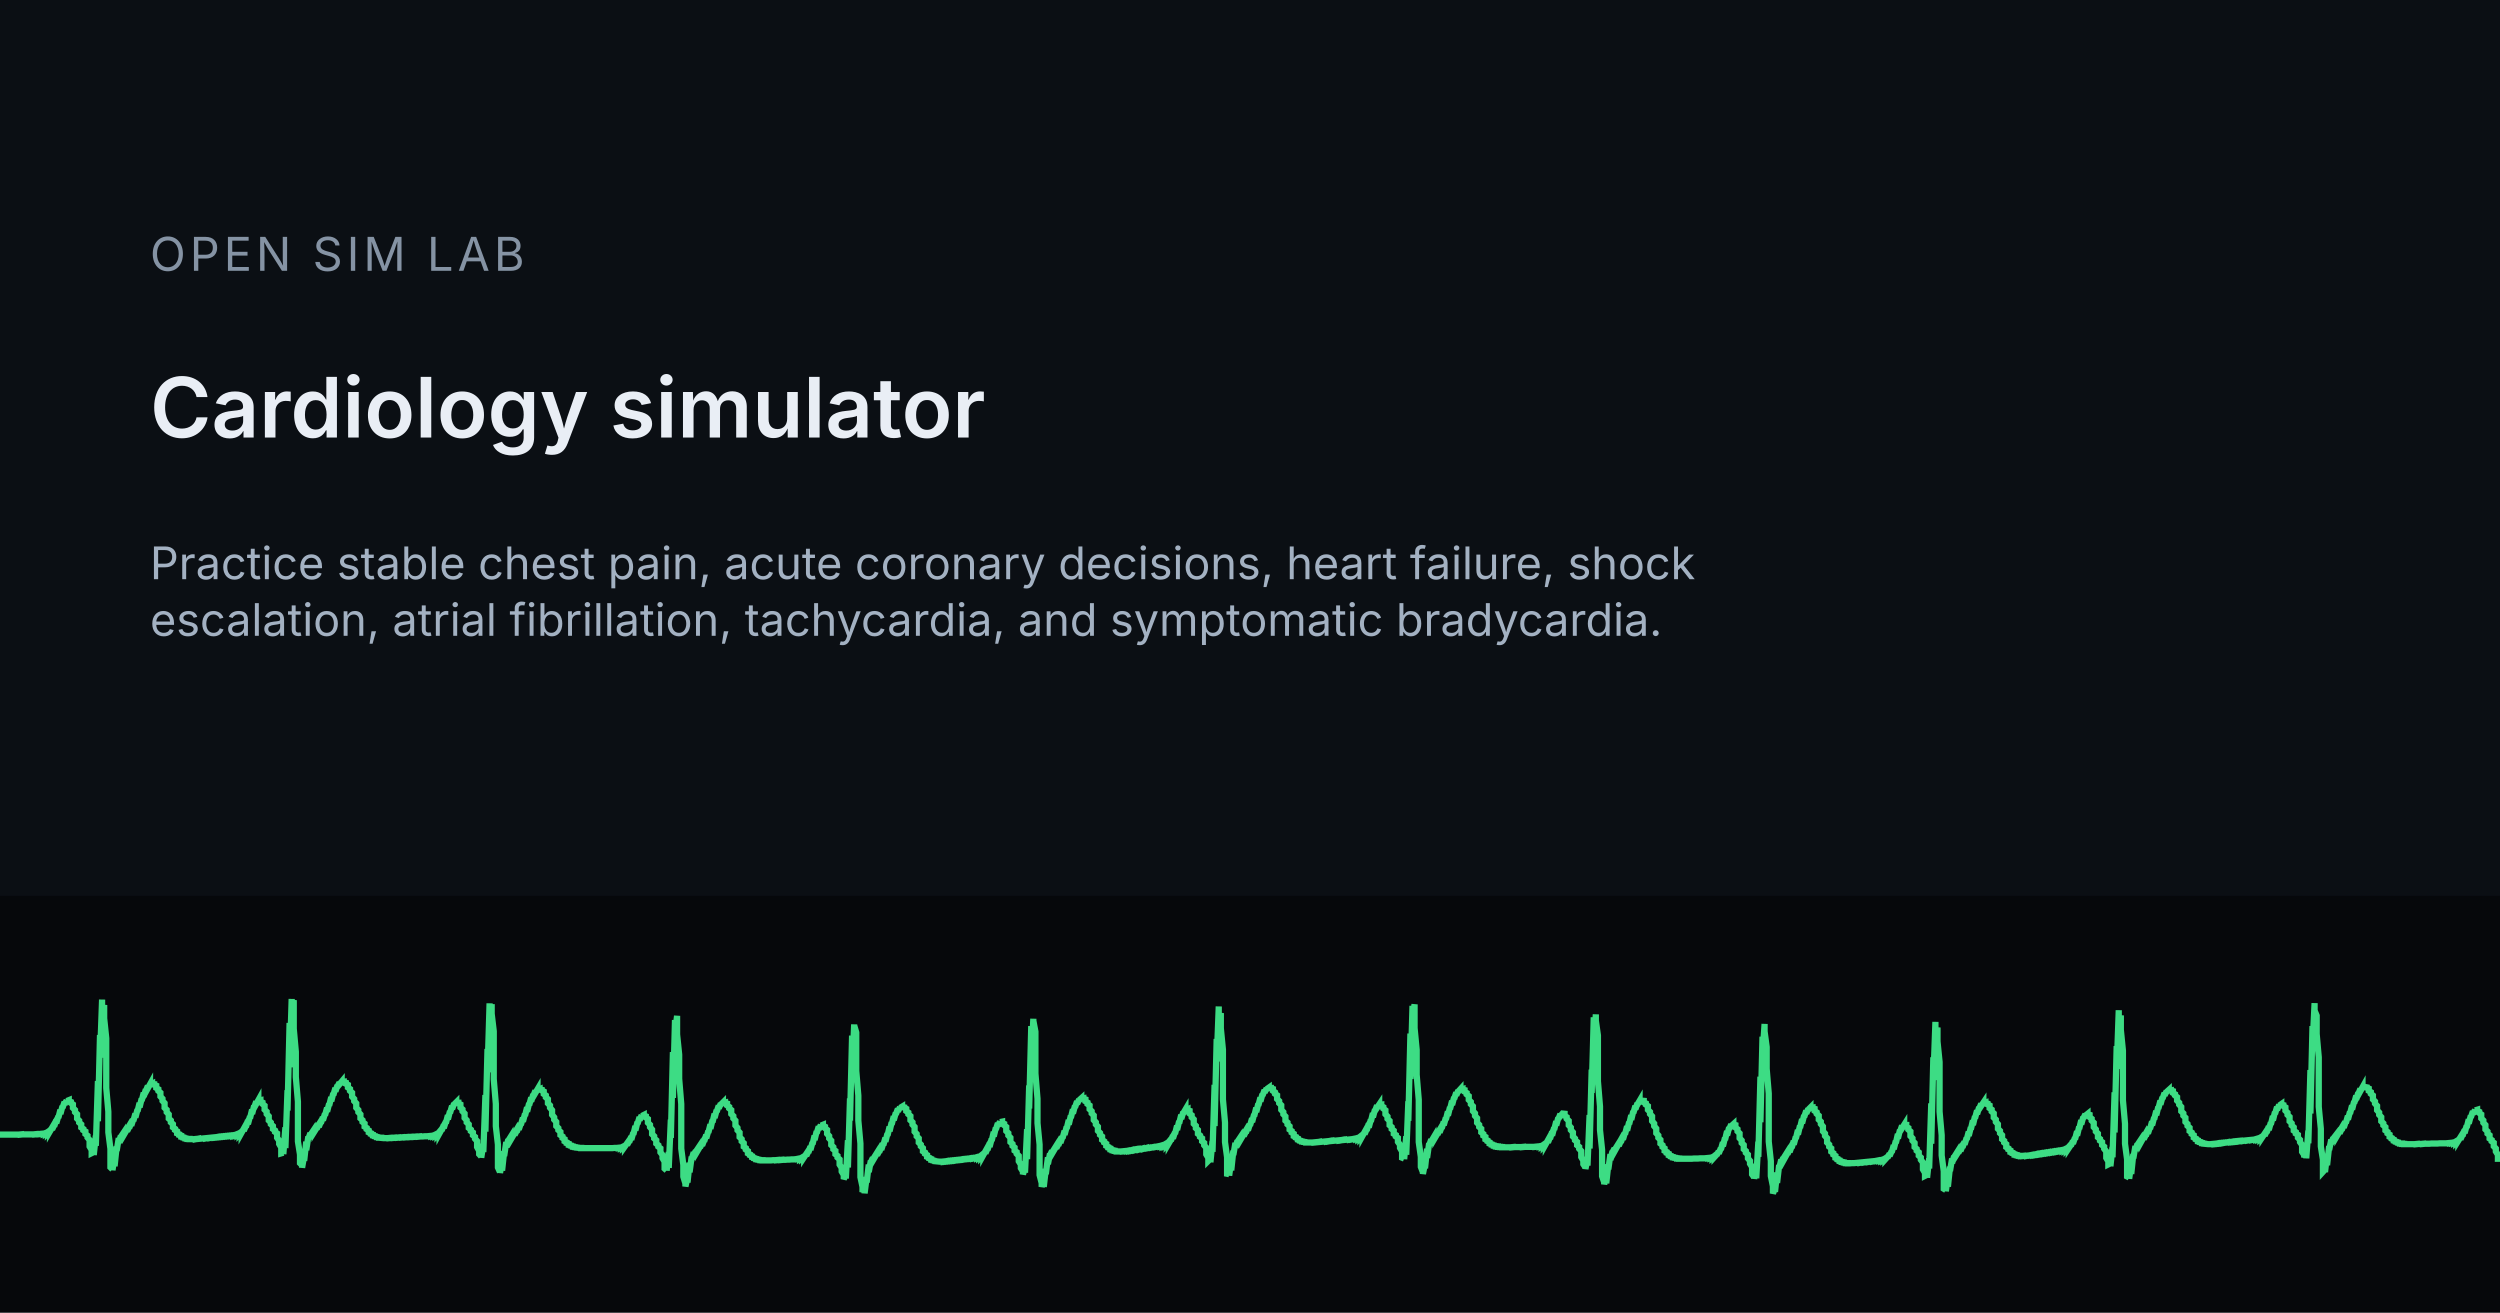
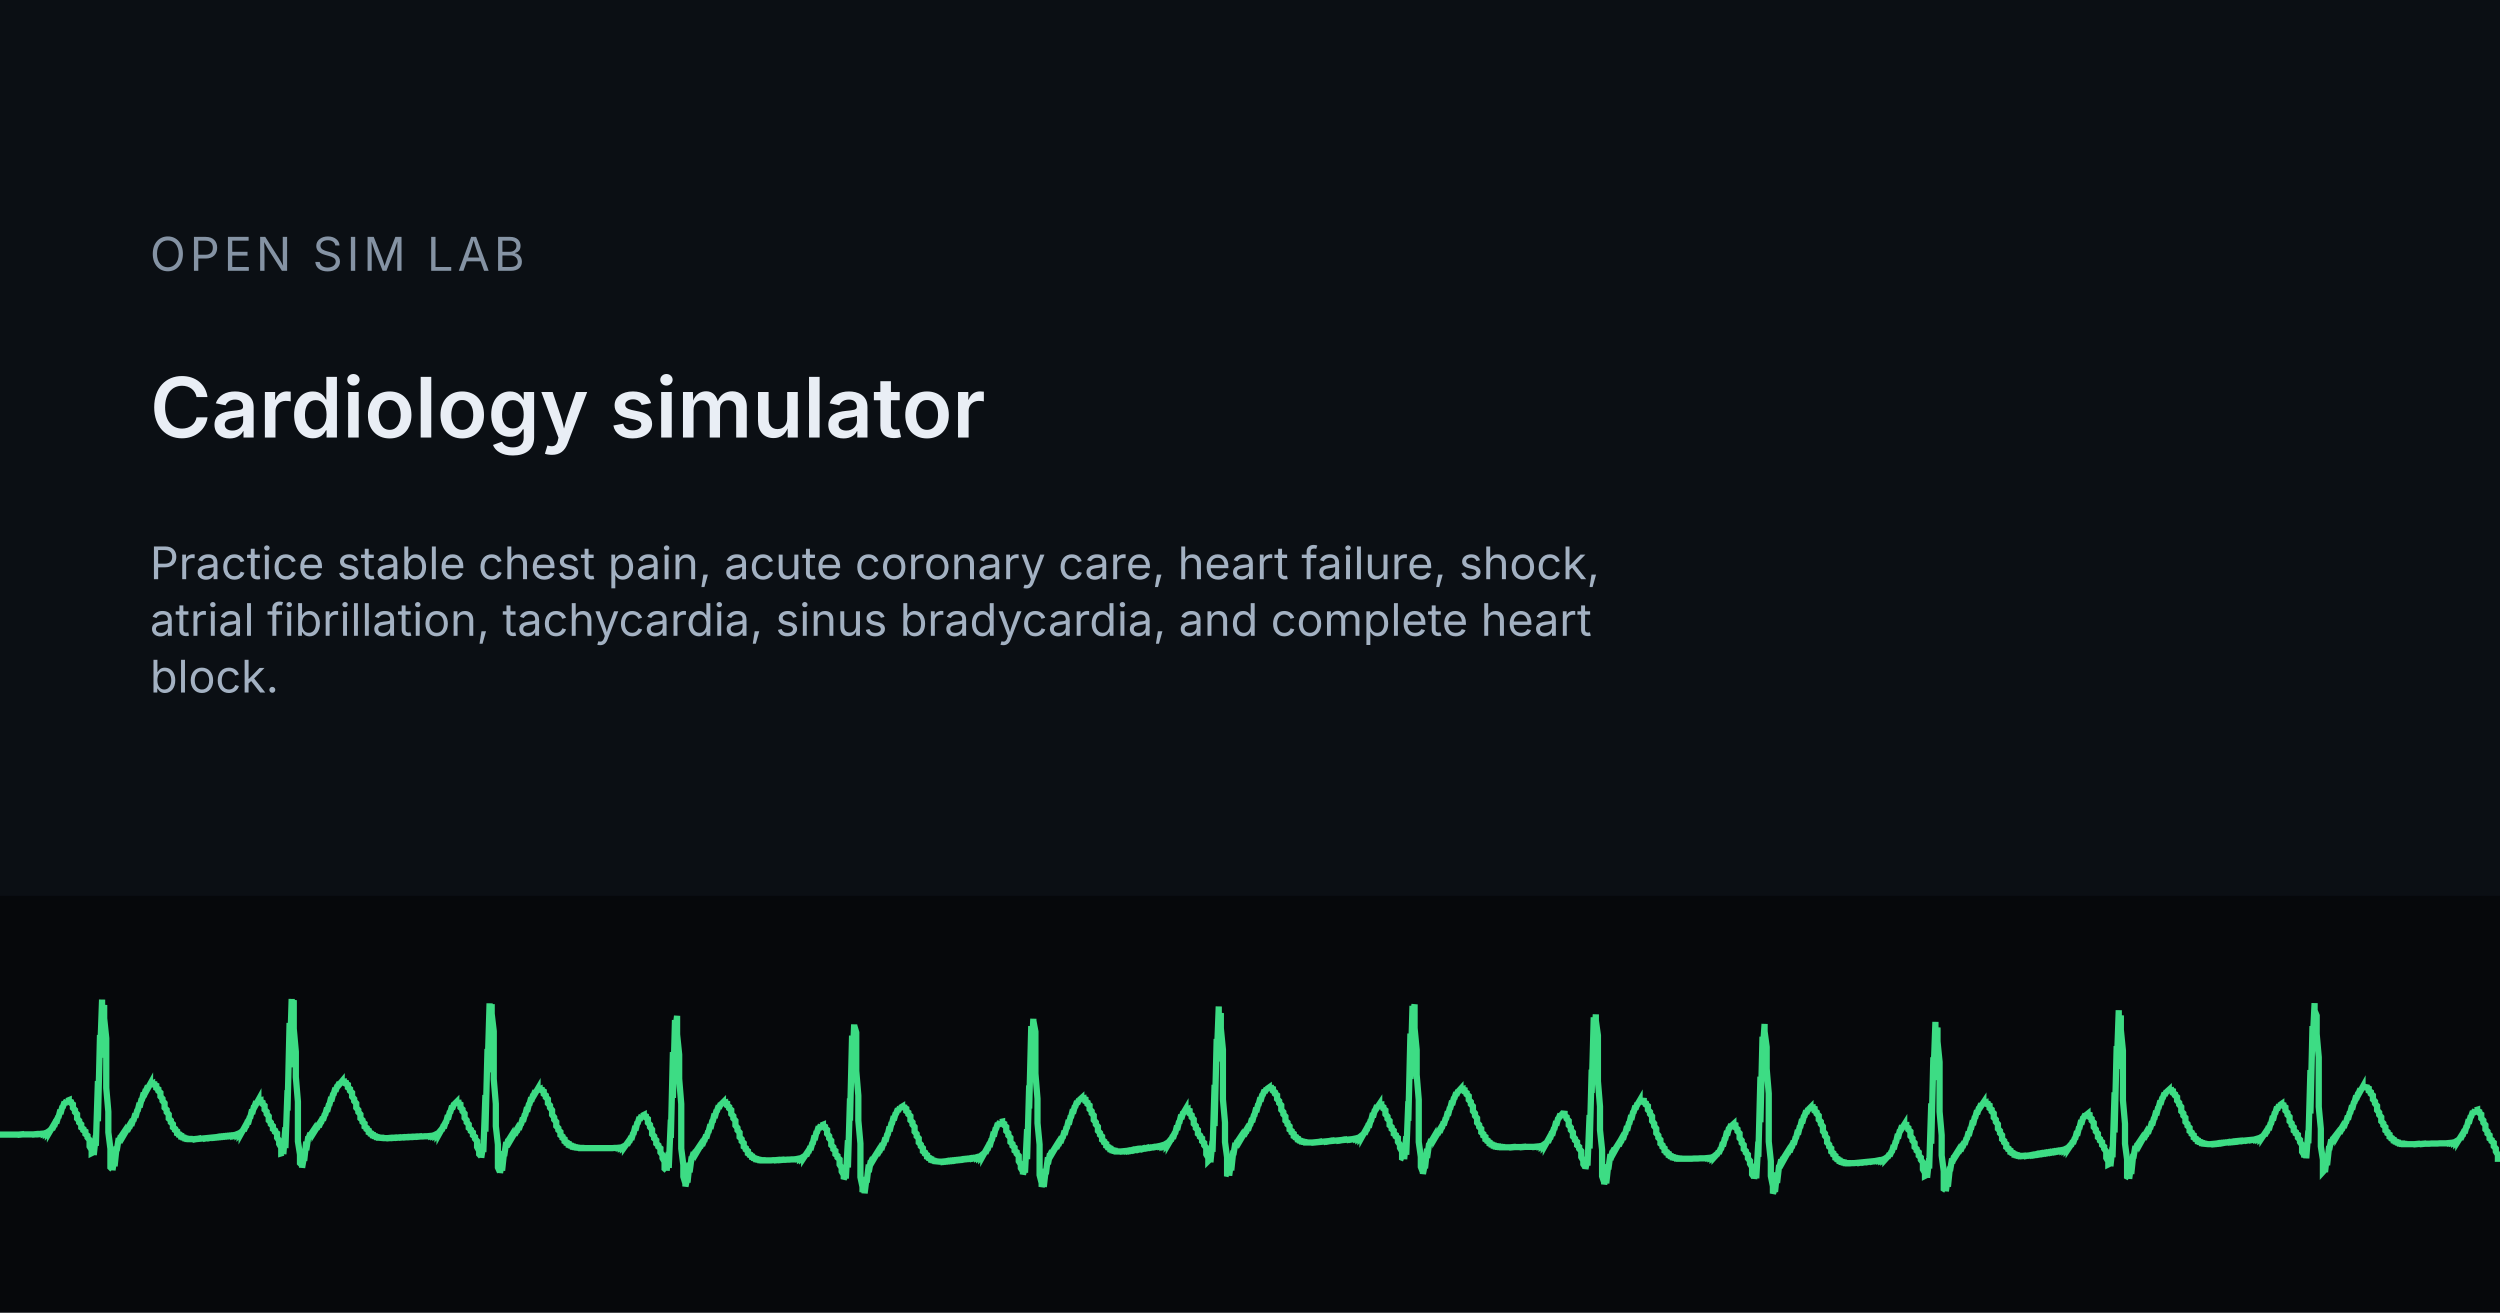
<svg xmlns="http://www.w3.org/2000/svg" width="1200" height="630" viewBox="0 0 1200 630">
  <rect width="1200" height="630" fill="#0B0F14" />
  <rect x="0" y="430" width="1200" height="200" fill="#06080B" />
  <g transform="translate(0 455)">
    <path d="M0 89.6 L0 89.6 L1 89.6 L1 89.6 L2 89.6 L2 89.6 L3 89.6 L3 89.6 L4 89.6 L4 89.6 L5 89.6 L5 89.6 L6 89.6 L6 89.6 L7 89.6 L7 89.6 L8 89.6 L8 89.6 L9 89.6 L9 89.6 L10 89.5 L10 89.6 L11 89.5 L11 89.5 L12 89.5 L12 89.5 L13 89.5 L13 89.5 L14 89.5 L14 89.5 L15 89.5 L15 89.5 L16 89.5 L16 89.5 L17 89.4 L17 89.5 L18 89.4 L18 89.4 L19 89.3 L19 89.4 L20 89.3 L20 89.3 L21 89.1 L21 89.2 L22 88.8 L22 89.0 L23 88.3 L23 88.7 L24 87.6 L24 88.0 L25 86.3 L25 87.2 L26 85.0 L26 85.7 L27 82.6 L27 84.2 L28 80.7 L28 81.6 L29 77.7 L29 79.7 L30 75.9 L30 76.8 L31 73.9 L31 75.1 L32 73.2 L32 73.5 L33 73.1 L33 73.5 L34 73.9 L34 74.4 L35 75.1 L35 76.8 L36 77.8 L36 78.8 L37 79.8 L37 81.9 L38 82.9 L38 83.8 L39 84.7 L39 86.2 L40 86.9 L40 87.5 L41 88.1 L41 89.3 L42 90.1 L42 91.0 L43 92.2 L43 95.3 L44 97.0 L44 98.5 L45 98.0 L45 99.4 L46 90.1 L46 95.0 L47 63.9 L47 83.2 L48 41.8 L48 52.7 L49 24.8 L49 32.7 L50 27.4 L50 33.8 L51 43.4 L51 67.2 L52 78.6 L52 88.5 L53 96.4 L53 105.3 L54 106.3 L54 106.7 L55 99.9 L55 104.8 L56 95.3 L56 97.4 L57 91.3 L57 93.5 L58 90.2 L58 90.7 L59 89.2 L59 89.8 L60 88.4 L60 88.8 L61 87.1 L61 88.0 L62 85.9 L62 86.5 L63 83.9 L63 85.3 L64 82.2 L64 83.1 L65 79.5 L65 81.4 L66 77.5 L66 78.5 L67 74.4 L67 76.5 L68 72.3 L68 73.4 L69 69.5 L69 71.4 L70 67.9 L70 68.7 L71 66.2 L71 67.3 L72 65.5 L72 65.7 L73 65.2 L73 65.3 L74 65.4 L74 65.7 L75 66.1 L75 67.2 L76 67.8 L76 68.6 L77 69.5 L77 71.3 L78 72.4 L78 73.4 L79 74.5 L79 76.7 L80 77.7 L80 78.8 L81 79.9 L81 81.9 L82 82.8 L82 83.7 L83 84.6 L83 86.1 L84 86.8 L84 87.4 L85 88.0 L85 89.0 L86 89.4 L86 89.8 L87 90.1 L87 90.7 L88 90.9 L88 91.1 L89 91.3 L89 91.5 L90 91.6 L90 91.7 L91 91.7 L91 91.8 L92 91.8 L92 91.8 L93 91.8 L93 91.8 L94 91.7 L94 91.8 L95 91.6 L95 91.7 L96 91.6 L96 91.6 L97 91.5 L97 91.5 L98 91.4 L98 91.4 L99 91.3 L99 91.4 L100 91.2 L100 91.2 L101 91.1 L101 91.2 L102 91.0 L102 91.0 L103 90.9 L103 91.0 L104 90.8 L104 90.9 L105 90.7 L105 90.8 L106 90.6 L106 90.7 L107 90.5 L107 90.6 L108 90.4 L108 90.5 L109 90.3 L109 90.4 L110 90.2 L110 90.3 L111 90.1 L111 90.2 L112 90.0 L112 90.1 L113 89.7 L113 89.9 L114 89.5 L114 89.6 L115 88.9 L115 89.3 L116 88.2 L116 88.6 L117 86.8 L117 87.8 L118 85.4 L118 86.1 L119 82.8 L119 84.6 L120 80.8 L120 81.8 L121 77.6 L121 79.7 L122 75.7 L122 76.6 L123 73.7 L123 74.9 L124 73.1 L124 73.3 L125 73.1 L125 73.7 L126 74.2 L126 74.9 L127 75.7 L127 77.6 L128 78.6 L128 79.7 L129 80.8 L129 82.8 L130 83.8 L130 84.6 L131 85.5 L131 86.9 L132 87.6 L132 88.3 L133 89.0 L133 91.1 L134 92.5 L134 94.1 L135 95.8 L135 98.6 L136 98.3 L136 99.0 L137 86.1 L137 96.1 L138 68.3 L138 78.1 L139 36.0 L139 57.3 L140 24.5 L140 28.4 L141 25.1 L141 38.8 L142 49.9 L142 62.0 L143 73.8 L143 92.9 L144 99.2 L144 103.3 L145 104.3 L145 105.5 L146 99.7 L146 102.2 L147 93.0 L147 97.1 L148 90.5 L148 91.6 L149 88.9 L149 89.8 L150 88.3 L150 88.6 L151 87.3 L151 88.0 L152 86.4 L152 86.9 L153 84.8 L153 85.9 L154 83.5 L154 84.2 L155 81.2 L155 82.8 L156 79.5 L156 80.4 L157 76.7 L157 78.6 L158 74.7 L158 75.7 L159 71.6 L159 73.6 L160 69.7 L160 70.7 L161 67.2 L161 68.9 L162 65.9 L162 66.5 L163 64.6 L163 65.4 L164 64.2 L164 64.3 L165 64.2 L165 64.4 L166 64.7 L166 65.2 L167 65.7 L167 67.0 L168 67.7 L168 68.6 L169 69.5 L169 71.4 L170 72.5 L170 73.5 L171 74.6 L171 76.7 L172 77.8 L172 78.8 L173 79.9 L173 81.8 L174 82.7 L174 83.5 L175 84.3 L175 85.8 L176 86.4 L176 87.0 L177 87.6 L177 88.5 L178 88.9 L178 89.3 L179 89.6 L179 90.1 L180 90.3 L180 90.5 L181 90.7 L181 90.9 L182 91.0 L182 91.1 L183 91.1 L183 91.2 L184 91.3 L184 91.3 L185 91.3 L185 91.3 L186 91.3 L186 91.3 L187 91.2 L187 91.3 L188 91.2 L188 91.2 L189 91.1 L189 91.2 L190 91.1 L190 91.1 L191 91.0 L191 91.1 L192 91.0 L192 91.0 L193 90.9 L193 91.0 L194 90.9 L194 90.9 L195 90.8 L195 90.9 L196 90.8 L196 90.8 L197 90.7 L197 90.8 L198 90.7 L198 90.7 L199 90.6 L199 90.7 L200 90.6 L200 90.6 L201 90.5 L201 90.6 L202 90.5 L202 90.5 L203 90.5 L203 90.5 L204 90.4 L204 90.4 L205 90.4 L205 90.4 L206 90.3 L206 90.3 L207 90.2 L207 90.3 L208 90.0 L208 90.1 L209 89.6 L209 89.9 L210 89.2 L210 89.4 L211 88.2 L211 88.9 L212 87.1 L212 87.7 L213 85.0 L213 86.5 L214 83.3 L214 84.2 L215 80.3 L215 82.3 L216 78.3 L216 79.3 L217 75.8 L217 77.4 L218 74.6 L218 75.1 L219 74.1 L219 74.3 L220 74.3 L220 74.6 L221 75.1 L221 76.6 L222 77.5 L222 78.4 L223 79.5 L223 81.6 L224 82.7 L224 83.7 L225 84.7 L225 86.4 L226 87.2 L226 87.9 L227 88.6 L227 89.9 L228 90.7 L228 91.6 L229 92.7 L229 95.6 L230 97.4 L230 99.0 L231 100.1 L231 100.7 L232 94.1 L232 98.0 L233 70.6 L233 88.2 L234 48.5 L234 59.7 L235 26.6 L235 38.3 L236 27.0 L236 31.6 L237 40.0 L237 63.0 L238 74.9 L238 85.6 L239 94.4 L239 105.4 L240 107.6 L240 108.0 L241 102.4 L241 106.9 L242 97.6 L242 99.9 L243 93.2 L243 95.7 L244 91.9 L244 92.5 L245 90.9 L245 91.5 L246 90.2 L246 90.6 L247 88.9 L247 89.8 L248 87.8 L248 88.4 L249 85.8 L249 87.2 L250 84.2 L250 85.0 L251 81.5 L251 83.4 L252 79.6 L252 80.6 L253 76.5 L253 78.6 L254 74.5 L254 75.5 L255 71.8 L255 73.6 L256 70.2 L256 71.0 L257 68.5 L257 69.6 L258 67.9 L258 68.2 L259 67.8 L259 67.9 L260 68.1 L260 68.4 L261 68.9 L261 70.1 L262 70.8 L262 71.7 L263 72.6 L263 74.6 L264 75.6 L264 76.7 L265 77.9 L265 80.1 L266 81.3 L266 82.4 L267 83.5 L267 85.5 L268 86.5 L268 87.4 L269 88.3 L269 89.8 L270 90.5 L270 91.2 L271 91.8 L271 92.8 L272 93.3 L272 93.7 L273 94.0 L273 94.6 L274 94.8 L274 95.0 L275 95.2 L275 95.5 L276 95.6 L276 95.7 L277 95.8 L277 95.9 L278 96.0 L278 96.0 L279 96.0 L279 96.1 L280 96.1 L280 96.1 L281 96.1 L281 96.1 L282 96.1 L282 96.1 L283 96.1 L283 96.1 L284 96.1 L284 96.1 L285 96.1 L285 96.1 L286 96.1 L286 96.1 L287 96.1 L287 96.1 L288 96.1 L288 96.1 L289 96.1 L289 96.1 L290 96.1 L290 96.1 L291 96.1 L291 96.1 L292 96.1 L292 96.1 L293 96.1 L293 96.1 L294 96.1 L294 96.1 L295 96.0 L295 96.0 L296 96.0 L296 96.0 L297 95.9 L297 96.0 L298 95.8 L298 95.9 L299 95.4 L299 95.7 L300 94.9 L300 95.2 L301 93.8 L301 94.6 L302 92.7 L302 93.3 L303 90.5 L303 92.1 L304 88.6 L304 89.6 L305 85.5 L305 87.6 L306 83.5 L306 84.5 L307 81.2 L307 82.7 L308 80.3 L308 80.7 L309 80.2 L309 80.4 L310 80.8 L310 81.4 L311 82.1 L311 83.9 L312 84.9 L312 86.0 L313 87.2 L313 89.4 L314 90.4 L314 91.4 L315 92.3 L315 93.9 L316 94.7 L316 95.4 L317 96.2 L317 98.1 L318 99.4 L318 100.9 L319 102.6 L319 105.9 L320 106.8 L320 106.9 L321 98.0 L321 105.6 L322 82.4 L322 91.2 L323 50.0 L323 72.0 L324 34.6 L324 40.8 L325 32.6 L325 41.5 L326 51.2 L326 62.8 L327 74.9 L327 96.3 L328 104.2 L328 109.8 L329 113.1 L329 114.5 L330 110.3 L330 112.6 L331 103.1 L331 107.7 L332 100.2 L332 101.4 L333 98.1 L333 99.3 L334 97.4 L334 97.8 L335 96.3 L335 97.1 L336 95.4 L336 95.9 L337 93.6 L337 94.9 L338 92.2 L338 92.9 L339 89.7 L339 91.4 L340 87.8 L340 88.7 L341 84.7 L341 86.8 L342 82.6 L342 83.7 L343 79.6 L343 81.6 L344 77.8 L344 78.7 L345 75.7 L345 77.0 L346 74.7 L346 75.2 L347 74.2 L347 74.4 L348 74.2 L348 74.4 L349 74.7 L349 75.6 L350 76.3 L350 77.0 L351 77.8 L351 79.7 L352 80.7 L352 81.8 L353 82.9 L353 85.2 L354 86.4 L354 87.5 L355 88.6 L355 90.8 L356 91.8 L356 92.8 L357 93.7 L357 95.4 L358 96.1 L358 96.8 L359 97.5 L359 98.6 L360 99.1 L360 99.5 L361 99.9 L361 100.5 L362 100.8 L362 101.0 L363 101.2 L363 101.5 L364 101.6 L364 101.7 L365 101.8 L365 101.9 L366 101.9 L366 102.0 L367 102.0 L367 102.0 L368 102.0 L368 102.0 L369 102.0 L369 102.0 L370 102.0 L370 102.0 L371 101.9 L371 101.9 L372 101.9 L372 101.9 L373 101.8 L373 101.9 L374 101.8 L374 101.8 L375 101.7 L375 101.8 L376 101.7 L376 101.7 L377 101.7 L377 101.7 L378 101.6 L378 101.6 L379 101.6 L379 101.6 L380 101.5 L380 101.5 L381 101.5 L381 101.5 L382 101.4 L382 101.4 L383 101.2 L383 101.3 L384 101.1 L384 101.2 L385 100.6 L385 100.9 L386 100.1 L386 100.4 L387 98.9 L387 99.8 L388 97.7 L388 98.3 L389 95.3 L389 97.0 L390 93.3 L390 94.3 L391 90.1 L391 92.2 L392 88.0 L392 89.0 L393 85.7 L393 87.1 L394 85.0 L394 85.3 L395 84.9 L395 85.3 L396 85.8 L396 86.5 L397 87.3 L397 89.2 L398 90.3 L398 91.4 L399 92.5 L399 94.6 L400 95.6 L400 96.6 L401 97.4 L401 99.0 L402 99.8 L402 100.6 L403 101.5 L403 104.0 L404 105.6 L404 107.3 L405 109.0 L405 111.0 L406 108.9 L406 110.7 L407 92.3 L407 105.4 L408 72.2 L408 82.9 L409 42.1 L409 60.9 L410 36.7 L410 37.2 L411 40.6 L411 59.0 L412 70.9 L412 82.9 L413 93.9 L413 110.0 L414 114.7 L414 117.2 L415 115.0 L415 117.8 L416 110.0 L416 112.6 L417 104.0 L417 107.6 L418 102.1 L418 102.9 L419 100.7 L419 101.5 L420 99.9 L420 100.3 L421 98.6 L421 99.5 L422 97.5 L422 98.1 L423 95.5 L423 96.9 L424 93.8 L424 94.7 L425 91.1 L425 93.0 L426 89.0 L426 90.1 L427 85.8 L427 88.0 L428 83.7 L428 84.8 L429 80.8 L429 82.7 L430 79.1 L430 79.9 L431 77.2 L431 78.4 L432 76.5 L432 76.8 L433 76.2 L433 76.3 L434 76.5 L434 76.7 L435 77.2 L435 78.3 L436 79.0 L436 79.8 L437 80.7 L437 82.7 L438 83.7 L438 84.8 L439 85.9 L439 88.2 L440 89.3 L440 90.4 L441 91.4 L441 93.4 L442 94.4 L442 95.2 L443 96.1 L443 97.6 L444 98.2 L444 98.8 L445 99.4 L445 100.3 L446 100.7 L446 101.0 L447 101.3 L447 101.8 L448 102.0 L448 102.1 L449 102.3 L449 102.4 L450 102.5 L450 102.5 L451 102.6 L451 102.6 L452 102.6 L452 102.6 L453 102.5 L453 102.6 L454 102.4 L454 102.5 L455 102.3 L455 102.4 L456 102.2 L456 102.3 L457 102.1 L457 102.2 L458 102.0 L458 102.1 L459 101.9 L459 102.0 L460 101.8 L460 101.8 L461 101.6 L461 101.7 L462 101.5 L462 101.6 L463 101.4 L463 101.5 L464 101.3 L464 101.3 L465 101.1 L465 101.2 L466 101.0 L466 101.1 L467 100.9 L467 101.0 L468 100.7 L468 100.8 L469 100.5 L469 100.7 L470 100.2 L470 100.4 L471 99.6 L471 100.1 L472 99.0 L472 99.4 L473 97.6 L473 98.6 L474 96.3 L474 97.0 L475 93.7 L475 95.5 L476 91.6 L476 92.6 L477 88.3 L477 90.5 L478 86.3 L478 87.2 L479 84.1 L479 85.4 L480 83.4 L480 83.6 L481 83.4 L481 83.9 L482 84.4 L482 85.1 L483 85.9 L483 87.9 L484 88.9 L484 90.0 L485 91.1 L485 93.2 L486 94.1 L486 95.0 L487 95.8 L487 97.3 L488 98.0 L488 98.8 L489 99.8 L489 102.4 L490 104.0 L490 105.7 L491 107.3 L491 108.7 L492 105.6 L492 107.9 L493 87.0 L493 101.4 L494 66.0 L494 77.1 L495 37.5 L495 54.8 L496 34.0 L496 34.9 L497 40.2 L497 60.3 L498 72.4 L498 84.1 L499 94.4 L499 109.0 L500 112.9 L500 114.7 L501 111.2 L501 114.7 L502 106.1 L502 108.6 L503 100.5 L503 103.8 L504 98.7 L504 99.5 L505 97.4 L505 98.2 L506 96.6 L506 97.0 L507 95.3 L507 96.2 L508 94.2 L508 94.8 L509 92.2 L509 93.6 L510 90.6 L510 91.4 L511 87.8 L511 89.7 L512 85.8 L512 86.8 L513 82.6 L513 84.8 L514 80.5 L514 81.6 L515 77.5 L515 79.5 L516 75.7 L516 76.6 L517 73.6 L517 74.9 L518 72.7 L518 73.1 L519 72.2 L519 72.4 L520 72.2 L520 72.4 L521 72.7 L521 73.6 L522 74.2 L522 74.9 L523 75.6 L523 77.4 L524 78.4 L524 79.4 L525 80.4 L525 82.6 L526 83.7 L526 84.7 L527 85.8 L527 87.8 L528 88.8 L528 89.7 L529 90.5 L529 92.1 L530 92.8 L530 93.4 L531 94.0 L531 95.0 L532 95.5 L532 95.9 L533 96.2 L533 96.8 L534 97.0 L534 97.2 L535 97.3 L535 97.5 L536 97.6 L536 97.7 L537 97.7 L537 97.7 L538 97.7 L538 97.7 L539 97.6 L539 97.7 L540 97.6 L540 97.6 L541 97.4 L541 97.5 L542 97.3 L542 97.4 L543 97.1 L543 97.3 L544 97.0 L544 97.1 L545 96.8 L545 97.0 L546 96.7 L546 96.8 L547 96.6 L547 96.7 L548 96.4 L548 96.5 L549 96.3 L549 96.4 L550 96.1 L550 96.2 L551 96.0 L551 96.1 L552 95.9 L552 95.9 L553 95.7 L553 95.8 L554 95.6 L554 95.6 L555 95.4 L555 95.5 L556 95.3 L556 95.3 L557 95.0 L557 95.2 L558 94.9 L558 95.0 L559 94.4 L559 94.7 L560 94.0 L560 94.3 L561 93.1 L561 93.8 L562 92.1 L562 92.6 L563 90.1 L563 91.5 L564 88.4 L564 89.3 L565 85.3 L565 87.4 L566 83.1 L566 84.2 L567 80.1 L567 82.1 L568 78.7 L568 79.3 L569 77.6 L569 78.1 L570 77.6 L570 77.9 L571 78.2 L571 79.5 L572 80.3 L572 81.3 L573 82.3 L573 84.4 L574 85.4 L574 86.5 L575 87.4 L575 89.2 L576 90.0 L576 90.7 L577 91.4 L577 92.8 L578 93.6 L578 94.7 L579 95.9 L579 99.1 L580 100.8 L580 102.2 L581 101.2 L581 102.9 L582 92.7 L582 97.9 L583 65.7 L583 85.5 L584 43.7 L584 54.5 L585 28.1 L585 34.9 L586 31.3 L586 38.6 L587 48.8 L587 72.7 L588 83.8 L588 93.2 L589 100.5 L589 108.4 L590 108.6 L590 109.3 L591 101.8 L591 106.8 L592 97.3 L592 99.4 L593 93.6 L593 95.7 L594 92.5 L594 93.0 L595 91.5 L595 92.2 L596 90.7 L596 91.1 L597 89.4 L597 90.3 L598 88.2 L598 88.8 L599 86.1 L599 87.6 L600 84.5 L600 85.3 L601 81.8 L601 83.6 L602 79.8 L602 80.8 L603 76.7 L603 78.8 L604 74.7 L604 75.7 L605 71.8 L605 73.7 L606 70.1 L606 70.9 L607 68.2 L607 69.4 L608 67.4 L608 67.8 L609 67.1 L609 67.2 L610 67.2 L610 67.4 L611 67.7 L611 68.6 L612 69.3 L612 70.0 L613 70.7 L613 72.5 L614 73.5 L614 74.5 L615 75.5 L615 77.7 L616 78.8 L616 79.8 L617 80.9 L617 82.9 L618 83.8 L618 84.7 L619 85.6 L619 87.2 L620 87.9 L620 88.6 L621 89.2 L621 90.3 L622 90.7 L622 91.1 L623 91.5 L623 92.1 L624 92.4 L624 92.6 L625 92.8 L625 93.0 L626 93.1 L626 93.2 L627 93.3 L627 93.4 L628 93.4 L628 93.4 L629 93.4 L629 93.4 L630 93.4 L630 93.4 L631 93.3 L631 93.4 L632 93.3 L632 93.3 L633 93.1 L633 93.2 L634 93.1 L634 93.1 L635 93.0 L635 93.0 L636 92.9 L636 92.9 L637 92.8 L637 92.9 L638 92.7 L638 92.8 L639 92.6 L639 92.7 L640 92.6 L640 92.6 L641 92.5 L641 92.5 L642 92.4 L642 92.4 L643 92.3 L643 92.4 L644 92.2 L644 92.3 L645 92.1 L645 92.2 L646 92.1 L646 92.1 L647 92.0 L647 92.0 L648 91.9 L648 92.0 L649 91.8 L649 91.9 L650 91.7 L650 91.7 L651 91.4 L651 91.6 L652 91.2 L652 91.3 L653 90.5 L653 91.0 L654 89.9 L654 90.2 L655 88.4 L655 89.4 L656 87.0 L656 87.7 L657 84.4 L657 86.2 L658 82.4 L658 83.4 L659 79.3 L659 81.3 L660 77.5 L660 78.3 L661 75.6 L661 76.7 L662 75.2 L662 75.3 L663 75.2 L663 75.8 L664 76.4 L664 77.1 L665 77.9 L665 79.8 L666 80.9 L666 82.0 L667 83.0 L667 85.1 L668 86.0 L668 86.9 L669 87.7 L669 89.2 L670 89.8 L670 90.5 L671 91.2 L671 93.1 L672 94.5 L672 96.0 L673 97.7 L673 100.7 L674 101.1 L674 101.4 L675 90.4 L675 99.3 L676 73.6 L676 83.0 L677 41.1 L677 62.9 L678 27.8 L678 32.7 L679 27.1 L679 38.5 L680 49.0 L680 60.9 L681 72.9 L681 93.2 L682 100.3 L682 105.1 L683 107.7 L683 108.5 L684 103.4 L684 105.8 L685 96.4 L685 100.8 L686 93.7 L686 94.8 L687 91.9 L687 92.9 L688 91.2 L688 91.5 L689 90.1 L689 90.8 L690 89.1 L690 89.6 L691 87.3 L691 88.6 L692 85.9 L692 86.7 L693 83.4 L693 85.1 L694 81.5 L694 82.5 L695 78.5 L695 80.5 L696 76.4 L696 77.4 L697 73.4 L697 75.4 L698 71.6 L698 72.5 L699 69.4 L699 70.8 L700 68.4 L700 68.9 L701 67.8 L701 68.1 L702 67.8 L702 67.9 L703 68.2 L703 69.0 L704 69.6 L704 70.3 L705 71.1 L705 72.9 L706 73.9 L706 75.0 L707 76.0 L707 78.3 L708 79.4 L708 80.6 L709 81.7 L709 83.9 L710 84.9 L710 85.9 L711 86.8 L711 88.5 L712 89.3 L712 90.1 L713 90.7 L713 91.9 L714 92.4 L714 92.8 L715 93.3 L715 93.9 L716 94.2 L716 94.5 L717 94.7 L717 95.0 L718 95.1 L718 95.3 L719 95.3 L719 95.5 L720 95.5 L720 95.6 L721 95.6 L721 95.7 L722 95.7 L722 95.7 L723 95.7 L723 95.7 L724 95.7 L724 95.7 L725 95.7 L725 95.7 L726 95.6 L726 95.7 L727 95.6 L727 95.6 L728 95.6 L728 95.6 L729 95.6 L729 95.6 L730 95.6 L730 95.6 L731 95.5 L731 95.6 L732 95.5 L732 95.5 L733 95.5 L733 95.5 L734 95.5 L734 95.5 L735 95.5 L735 95.5 L736 95.5 L736 95.5 L737 95.4 L737 95.5 L738 95.4 L738 95.4 L739 95.2 L739 95.3 L740 95.0 L740 95.1 L741 94.4 L741 94.9 L742 93.8 L742 94.1 L743 92.3 L743 93.4 L744 90.9 L744 91.7 L745 88.3 L745 90.1 L746 86.2 L746 87.3 L747 83.2 L747 85.2 L748 81.4 L748 82.2 L749 79.7 L749 80.7 L750 79.5 L750 79.5 L751 79.6 L751 80.5 L752 81.2 L752 82.0 L753 83.0 L753 85.1 L754 86.2 L754 87.4 L755 88.5 L755 90.5 L756 91.5 L756 92.3 L757 93.1 L757 94.7 L758 95.5 L758 96.4 L759 97.5 L759 100.4 L760 102.1 L760 103.8 L761 105.3 L761 106.1 L762 101.4 L762 104.5 L763 80.2 L763 96.3 L764 58.4 L764 69.6 L765 33.3 L765 47.7 L766 31.9 L766 34.9 L767 42.0 L767 64.0 L768 76.1 L768 87.4 L769 96.9 L769 109.6 L770 112.5 L770 113.5 L771 108.9 L771 113.0 L772 103.9 L772 106.3 L773 99.0 L773 101.8 L774 97.5 L774 98.1 L775 96.2 L775 97.0 L776 95.4 L776 95.8 L777 94.0 L777 95.0 L778 92.7 L778 93.4 L779 90.4 L779 92.0 L780 88.6 L780 89.5 L781 85.6 L781 87.7 L782 83.5 L782 84.6 L783 80.3 L783 82.5 L784 78.3 L784 79.3 L785 75.8 L785 77.4 L786 74.5 L786 75.1 L787 73.4 L787 74.0 L788 73.3 L788 73.3 L789 73.4 L789 74.1 L790 74.6 L790 75.2 L791 75.9 L791 77.7 L792 78.7 L792 79.7 L793 80.8 L793 83.1 L794 84.3 L794 85.5 L795 86.7 L795 88.9 L796 90.0 L796 91.1 L797 92.1 L797 93.9 L798 94.7 L798 95.5 L799 96.2 L799 97.4 L800 97.9 L800 98.4 L801 98.8 L801 99.5 L802 99.8 L802 100.1 L803 100.3 L803 100.6 L804 100.7 L804 100.8 L805 100.9 L805 101.1 L806 101.1 L806 101.2 L807 101.2 L807 101.2 L808 101.2 L808 101.2 L809 101.2 L809 101.2 L810 101.2 L810 101.2 L811 101.2 L811 101.2 L812 101.2 L812 101.2 L813 101.1 L813 101.1 L814 101.1 L814 101.1 L815 101.1 L815 101.1 L816 101.0 L816 101.0 L817 101.0 L817 101.0 L818 101.0 L818 101.0 L819 100.9 L819 100.9 L820 100.8 L820 100.9 L821 100.7 L821 100.8 L822 100.4 L822 100.6 L823 99.8 L823 100.3 L824 99.2 L824 99.5 L825 97.6 L825 98.7 L826 96.1 L826 96.9 L827 93.3 L827 95.2 L828 91.1 L828 92.2 L829 87.9 L829 90.0 L830 86.1 L830 87.0 L831 84.7 L831 85.5 L832 84.6 L832 84.7 L833 85.0 L833 86.2 L834 87.0 L834 88.0 L835 89.0 L835 91.3 L836 92.4 L836 93.6 L837 94.6 L837 96.6 L838 97.5 L838 98.3 L839 99.2 L839 101.0 L840 102.2 L840 103.6 L841 105.2 L841 108.7 L842 110.1 L842 110.8 L843 105.6 L843 110.6 L844 93.0 L844 100.3 L845 61.8 L845 83.7 L846 42.6 L846 51.2 L847 36.5 L847 40.1 L848 47.6 L848 58.0 L849 69.9 L849 93.0 L850 102.3 L850 109.5 L851 114.4 L851 117.9 L852 115.3 L852 117.1 L853 107.8 L853 112.8 L854 104.2 L854 105.8 L855 101.6 L855 103.0 L856 100.7 L856 101.1 L857 99.5 L857 100.3 L858 98.5 L858 99.0 L859 96.7 L859 98.0 L860 95.2 L860 96.0 L861 92.6 L861 94.4 L862 90.6 L862 91.6 L863 87.4 L863 89.6 L864 85.3 L864 86.4 L865 82.2 L865 84.2 L866 80.3 L866 81.2 L867 78.1 L867 79.5 L868 77.2 L868 77.6 L869 76.6 L869 76.9 L870 76.7 L870 76.9 L871 77.2 L871 78.2 L872 78.9 L872 79.6 L873 80.5 L873 82.4 L874 83.4 L874 84.5 L875 85.7 L875 88.0 L876 89.1 L876 90.2 L877 91.3 L877 93.4 L878 94.4 L878 95.4 L879 96.2 L879 97.8 L880 98.5 L880 99.2 L881 99.8 L881 100.8 L882 101.2 L882 101.6 L883 101.9 L883 102.4 L884 102.6 L884 102.8 L885 102.9 L885 103.1 L886 103.2 L886 103.3 L887 103.3 L887 103.4 L888 103.4 L888 103.4 L889 103.3 L889 103.3 L890 103.3 L890 103.3 L891 103.2 L891 103.2 L892 103.1 L892 103.1 L893 103.0 L893 103.1 L894 102.9 L894 102.9 L895 102.8 L895 102.9 L896 102.7 L896 102.7 L897 102.6 L897 102.7 L898 102.5 L898 102.5 L899 102.4 L899 102.5 L900 102.3 L900 102.3 L901 102.1 L901 102.2 L902 102.0 L902 102.1 L903 101.8 L903 102.0 L904 101.5 L904 101.7 L905 101.0 L905 101.4 L906 100.3 L906 100.7 L907 98.8 L907 99.9 L908 97.5 L908 98.2 L909 94.7 L909 96.6 L910 92.6 L910 93.7 L911 89.3 L911 91.5 L912 87.3 L912 88.2 L913 85.3 L913 86.5 L914 84.9 L914 85.0 L915 85.0 L915 85.8 L916 86.4 L916 87.2 L917 88.1 L917 90.3 L918 91.4 L918 92.5 L919 93.6 L919 95.6 L920 96.5 L920 97.3 L921 98.1 L921 99.7 L922 100.6 L922 101.7 L923 103.0 L923 106.3 L924 108.0 L924 109.4 L925 108.9 L925 110.3 L926 101.0 L926 105.9 L927 74.6 L927 94.0 L928 52.5 L928 63.4 L929 35.5 L929 43.4 L930 38.2 L930 44.9 L931 54.8 L931 78.6 L932 89.9 L932 99.6 L933 107.2 L933 115.6 L934 116.2 L934 116.8 L935 109.6 L935 114.6 L936 105.0 L936 107.1 L937 101.1 L937 103.3 L938 99.9 L938 100.4 L939 98.8 L939 99.5 L940 97.9 L940 98.4 L941 96.4 L941 97.5 L942 95.1 L942 95.8 L943 92.9 L943 94.4 L944 91.1 L944 92.0 L945 88.2 L945 90.2 L946 86.1 L946 87.1 L947 82.8 L947 85.0 L948 80.8 L948 81.8 L949 78.0 L949 79.8 L950 76.4 L950 77.2 L951 74.8 L951 75.8 L952 74.3 L952 74.5 L953 74.2 L953 74.4 L954 74.7 L954 75.1 L955 75.6 L955 76.9 L956 77.6 L956 78.5 L957 79.4 L957 81.4 L958 82.4 L958 83.5 L959 84.6 L959 86.8 L960 87.8 L960 88.9 L961 89.9 L961 91.8 L962 92.6 L962 93.4 L963 94.2 L963 95.6 L964 96.2 L964 96.7 L965 97.2 L965 98.0 L966 98.3 L966 98.6 L967 98.9 L967 99.3 L968 99.4 L968 99.6 L969 99.7 L969 99.8 L970 99.8 L970 99.9 L971 99.8 L971 99.9 L972 99.8 L972 99.8 L973 99.7 L973 99.8 L974 99.6 L974 99.6 L975 99.4 L975 99.5 L976 99.3 L976 99.4 L977 99.1 L977 99.3 L978 99.0 L978 99.1 L979 98.8 L979 99.0 L980 98.7 L980 98.8 L981 98.5 L981 98.7 L982 98.4 L982 98.5 L983 98.2 L983 98.4 L984 98.1 L984 98.2 L985 97.9 L985 98.1 L986 97.8 L986 97.9 L987 97.6 L987 97.8 L988 97.5 L988 97.6 L989 97.3 L989 97.4 L990 97.1 L990 97.2 L991 96.7 L991 97.0 L992 96.3 L992 96.6 L993 95.5 L993 96.1 L994 94.6 L994 95.1 L995 92.7 L995 94.0 L996 91.0 L996 91.9 L997 88.0 L997 90.1 L998 85.8 L998 86.9 L999 82.7 L999 84.7 L1000 81.1 L1000 81.8 L1001 79.8 L1001 80.5 L1002 79.7 L1002 79.8 L1003 80.1 L1003 81.2 L1004 82.0 L1004 82.9 L1005 83.9 L1005 86.0 L1006 87.1 L1006 88.1 L1007 89.1 L1007 90.9 L1008 91.7 L1008 92.5 L1009 93.2 L1009 94.6 L1010 95.4 L1010 96.4 L1011 97.7 L1011 100.8 L1012 102.5 L1012 103.9 L1013 103.4 L1013 104.8 L1014 95.6 L1014 100.5 L1015 69.3 L1015 88.6 L1016 47.1 L1016 58.1 L1017 29.9 L1017 38.0 L1018 32.4 L1018 39.3 L1019 49.3 L1019 73.1 L1020 84.4 L1020 94.0 L1021 101.5 L1021 109.7 L1022 110.2 L1022 110.8 L1023 103.5 L1023 108.5 L1024 98.9 L1024 101.0 L1025 95.1 L1025 97.3 L1026 94.0 L1026 94.5 L1027 93.0 L1027 93.7 L1028 92.2 L1028 92.6 L1029 90.8 L1029 91.8 L1030 89.7 L1030 90.3 L1031 87.6 L1031 89.1 L1032 86.0 L1032 86.9 L1033 83.3 L1033 85.2 L1034 81.3 L1034 82.3 L1035 78.2 L1035 80.3 L1036 76.2 L1036 77.2 L1037 73.3 L1037 75.2 L1038 71.6 L1038 72.4 L1039 69.6 L1039 70.8 L1040 68.7 L1040 69.1 L1041 68.2 L1041 68.4 L1042 68.3 L1042 68.4 L1043 68.7 L1043 69.6 L1044 70.2 L1044 70.8 L1045 71.6 L1045 73.3 L1046 74.3 L1046 75.2 L1047 76.3 L1047 78.4 L1048 79.4 L1048 80.5 L1049 81.5 L1049 83.5 L1050 84.5 L1050 85.4 L1051 86.3 L1051 87.9 L1052 88.6 L1052 89.3 L1053 89.9 L1053 91.0 L1054 91.5 L1054 91.9 L1055 92.3 L1055 92.9 L1056 93.1 L1056 93.3 L1057 93.5 L1057 93.8 L1058 93.9 L1058 94.0 L1059 94.1 L1059 94.1 L1060 94.2 L1060 94.2 L1061 94.2 L1061 94.2 L1062 94.1 L1062 94.1 L1063 94.0 L1063 94.1 L1064 93.9 L1064 94.0 L1065 93.8 L1065 93.9 L1066 93.7 L1066 93.8 L1067 93.6 L1067 93.7 L1068 93.5 L1068 93.5 L1069 93.3 L1069 93.4 L1070 93.3 L1070 93.3 L1071 93.1 L1071 93.2 L1072 93.0 L1072 93.1 L1073 92.9 L1073 93.0 L1074 92.8 L1074 92.9 L1075 92.7 L1075 92.8 L1076 92.6 L1076 92.6 L1077 92.5 L1077 92.6 L1078 92.4 L1078 92.4 L1079 92.3 L1079 92.4 L1080 92.2 L1080 92.2 L1081 92.1 L1081 92.2 L1082 92.0 L1082 92.0 L1083 91.7 L1083 91.9 L1084 91.5 L1084 91.6 L1085 91.0 L1085 91.4 L1086 90.5 L1086 90.7 L1087 89.2 L1087 90.1 L1088 88.1 L1088 88.7 L1089 85.7 L1089 87.4 L1090 83.8 L1090 84.8 L1091 80.7 L1091 82.8 L1092 78.7 L1092 79.7 L1093 76.3 L1093 77.8 L1094 75.3 L1094 75.7 L1095 75.0 L1095 75.1 L1096 75.4 L1096 75.9 L1097 76.5 L1097 78.1 L1098 79.1 L1098 80.1 L1099 81.1 L1099 83.2 L1100 84.2 L1100 85.2 L1101 86.1 L1101 87.7 L1102 88.4 L1102 89.1 L1103 89.7 L1103 91.1 L1104 92.1 L1104 93.2 L1105 94.6 L1105 97.9 L1106 99.4 L1106 100.6 L1107 97.9 L1107 101.0 L1108 87.7 L1108 93.8 L1109 58.6 L1109 79.5 L1110 37.5 L1110 47.4 L1111 26.5 L1111 30.1 L1112 32.5 L1112 41.3 L1113 52.5 L1113 76.3 L1114 86.8 L1114 95.3 L1115 101.6 L1115 107.5 L1116 106.4 L1116 107.6 L1117 99.2 L1117 104.3 L1118 95.1 L1118 97.0 L1119 92.0 L1119 93.7 L1120 91.1 L1120 91.5 L1121 90.2 L1121 90.8 L1122 89.4 L1122 89.8 L1123 88.1 L1123 89.0 L1124 86.9 L1124 87.5 L1125 84.9 L1125 86.3 L1126 83.3 L1126 84.1 L1127 80.6 L1127 82.4 L1128 78.6 L1128 79.6 L1129 75.6 L1129 77.6 L1130 73.6 L1130 74.6 L1131 70.9 L1131 72.7 L1132 69.4 L1132 70.1 L1133 67.6 L1133 68.7 L1134 66.9 L1134 67.2 L1135 66.7 L1135 66.7 L1136 66.9 L1136 67.1 L1137 67.5 L1137 68.6 L1138 69.2 L1138 70.0 L1139 70.8 L1139 72.7 L1140 73.7 L1140 74.7 L1141 75.8 L1141 77.9 L1142 79.0 L1142 80.1 L1143 81.2 L1143 83.2 L1144 84.2 L1144 85.1 L1145 86.0 L1145 87.6 L1146 88.3 L1146 89.0 L1147 89.6 L1147 90.7 L1148 91.2 L1148 91.6 L1149 92.0 L1149 92.6 L1150 92.9 L1150 93.1 L1151 93.3 L1151 93.6 L1152 93.8 L1152 93.9 L1153 93.9 L1153 94.1 L1154 94.1 L1154 94.2 L1155 94.2 L1155 94.2 L1156 94.2 L1156 94.2 L1157 94.2 L1157 94.2 L1158 94.2 L1158 94.2 L1159 94.2 L1159 94.2 L1160 94.1 L1160 94.2 L1161 94.1 L1161 94.1 L1162 94.1 L1162 94.1 L1163 94.0 L1163 94.1 L1164 94.0 L1164 94.0 L1165 94.0 L1165 94.0 L1166 94.0 L1166 94.0 L1167 93.9 L1167 93.9 L1168 93.9 L1168 93.9 L1169 93.9 L1169 93.9 L1170 93.9 L1170 93.9 L1171 93.8 L1171 93.8 L1172 93.8 L1172 93.8 L1173 93.8 L1173 93.8 L1174 93.8 L1174 93.8 L1175 93.7 L1175 93.7 L1176 93.6 L1176 93.7 L1177 93.5 L1177 93.6 L1178 93.3 L1178 93.4 L1179 92.8 L1179 93.2 L1180 92.2 L1180 92.5 L1181 90.9 L1181 91.9 L1182 89.7 L1182 90.3 L1183 87.3 L1183 88.9 L1184 85.3 L1184 86.3 L1185 82.3 L1185 84.3 L1186 80.5 L1186 81.4 L1187 78.4 L1187 79.7 L1188 77.8 L1188 78.0 L1189 77.7 L1189 78.1 L1190 78.6 L1190 79.2 L1191 79.9 L1191 81.8 L1192 82.8 L1192 83.9 L1193 85.0 L1193 87.1 L1194 88.1 L1194 89.1 L1195 89.9 L1195 91.5 L1196 92.2 L1196 92.8 L1197 93.5 L1197 95.2 L1198 96.3 L1198 97.7 L1199 99.3 L1199 102.7" fill="none" stroke="#3DDC84" stroke-width="3" />
  </g>
  <text x="72" y="130" font-family="Inter, system-ui, sans-serif" font-size="22.4" letter-spacing="2" fill="#8593A4">OPEN SIM LAB</text>
  <text x="72" y="210" font-family="Inter, system-ui, sans-serif" font-size="40" font-weight="600" fill="#E9EEF5">Cardiology simulator</text>
-   <text x="72" y="278" font-family="Inter, system-ui, sans-serif" font-size="21.6" fill="#A3B1C2">Practice stable chest pain, acute coronary decisions, heart failure, shock</text>
-   <text x="72" y="305.2" font-family="Inter, system-ui, sans-serif" font-size="21.6" fill="#A3B1C2">escalation, atrial fibrillation, tachycardia, and symptomatic bradycardia.</text>
+   <text x="72" y="278" font-family="Inter, system-ui, sans-serif" font-size="21.6" fill="#A3B1C2">Practice stable chest pain, acute coronary care, heart failure, shock,</text>
+   <text x="72" y="305.2" font-family="Inter, system-ui, sans-serif" font-size="21.6" fill="#A3B1C2">atrial fibrillation, tachycardia, sinus bradycardia, and complete heart</text>
+   <text x="72" y="332.4" font-family="Inter, system-ui, sans-serif" font-size="21.6" fill="#A3B1C2">block.</text>
</svg>
